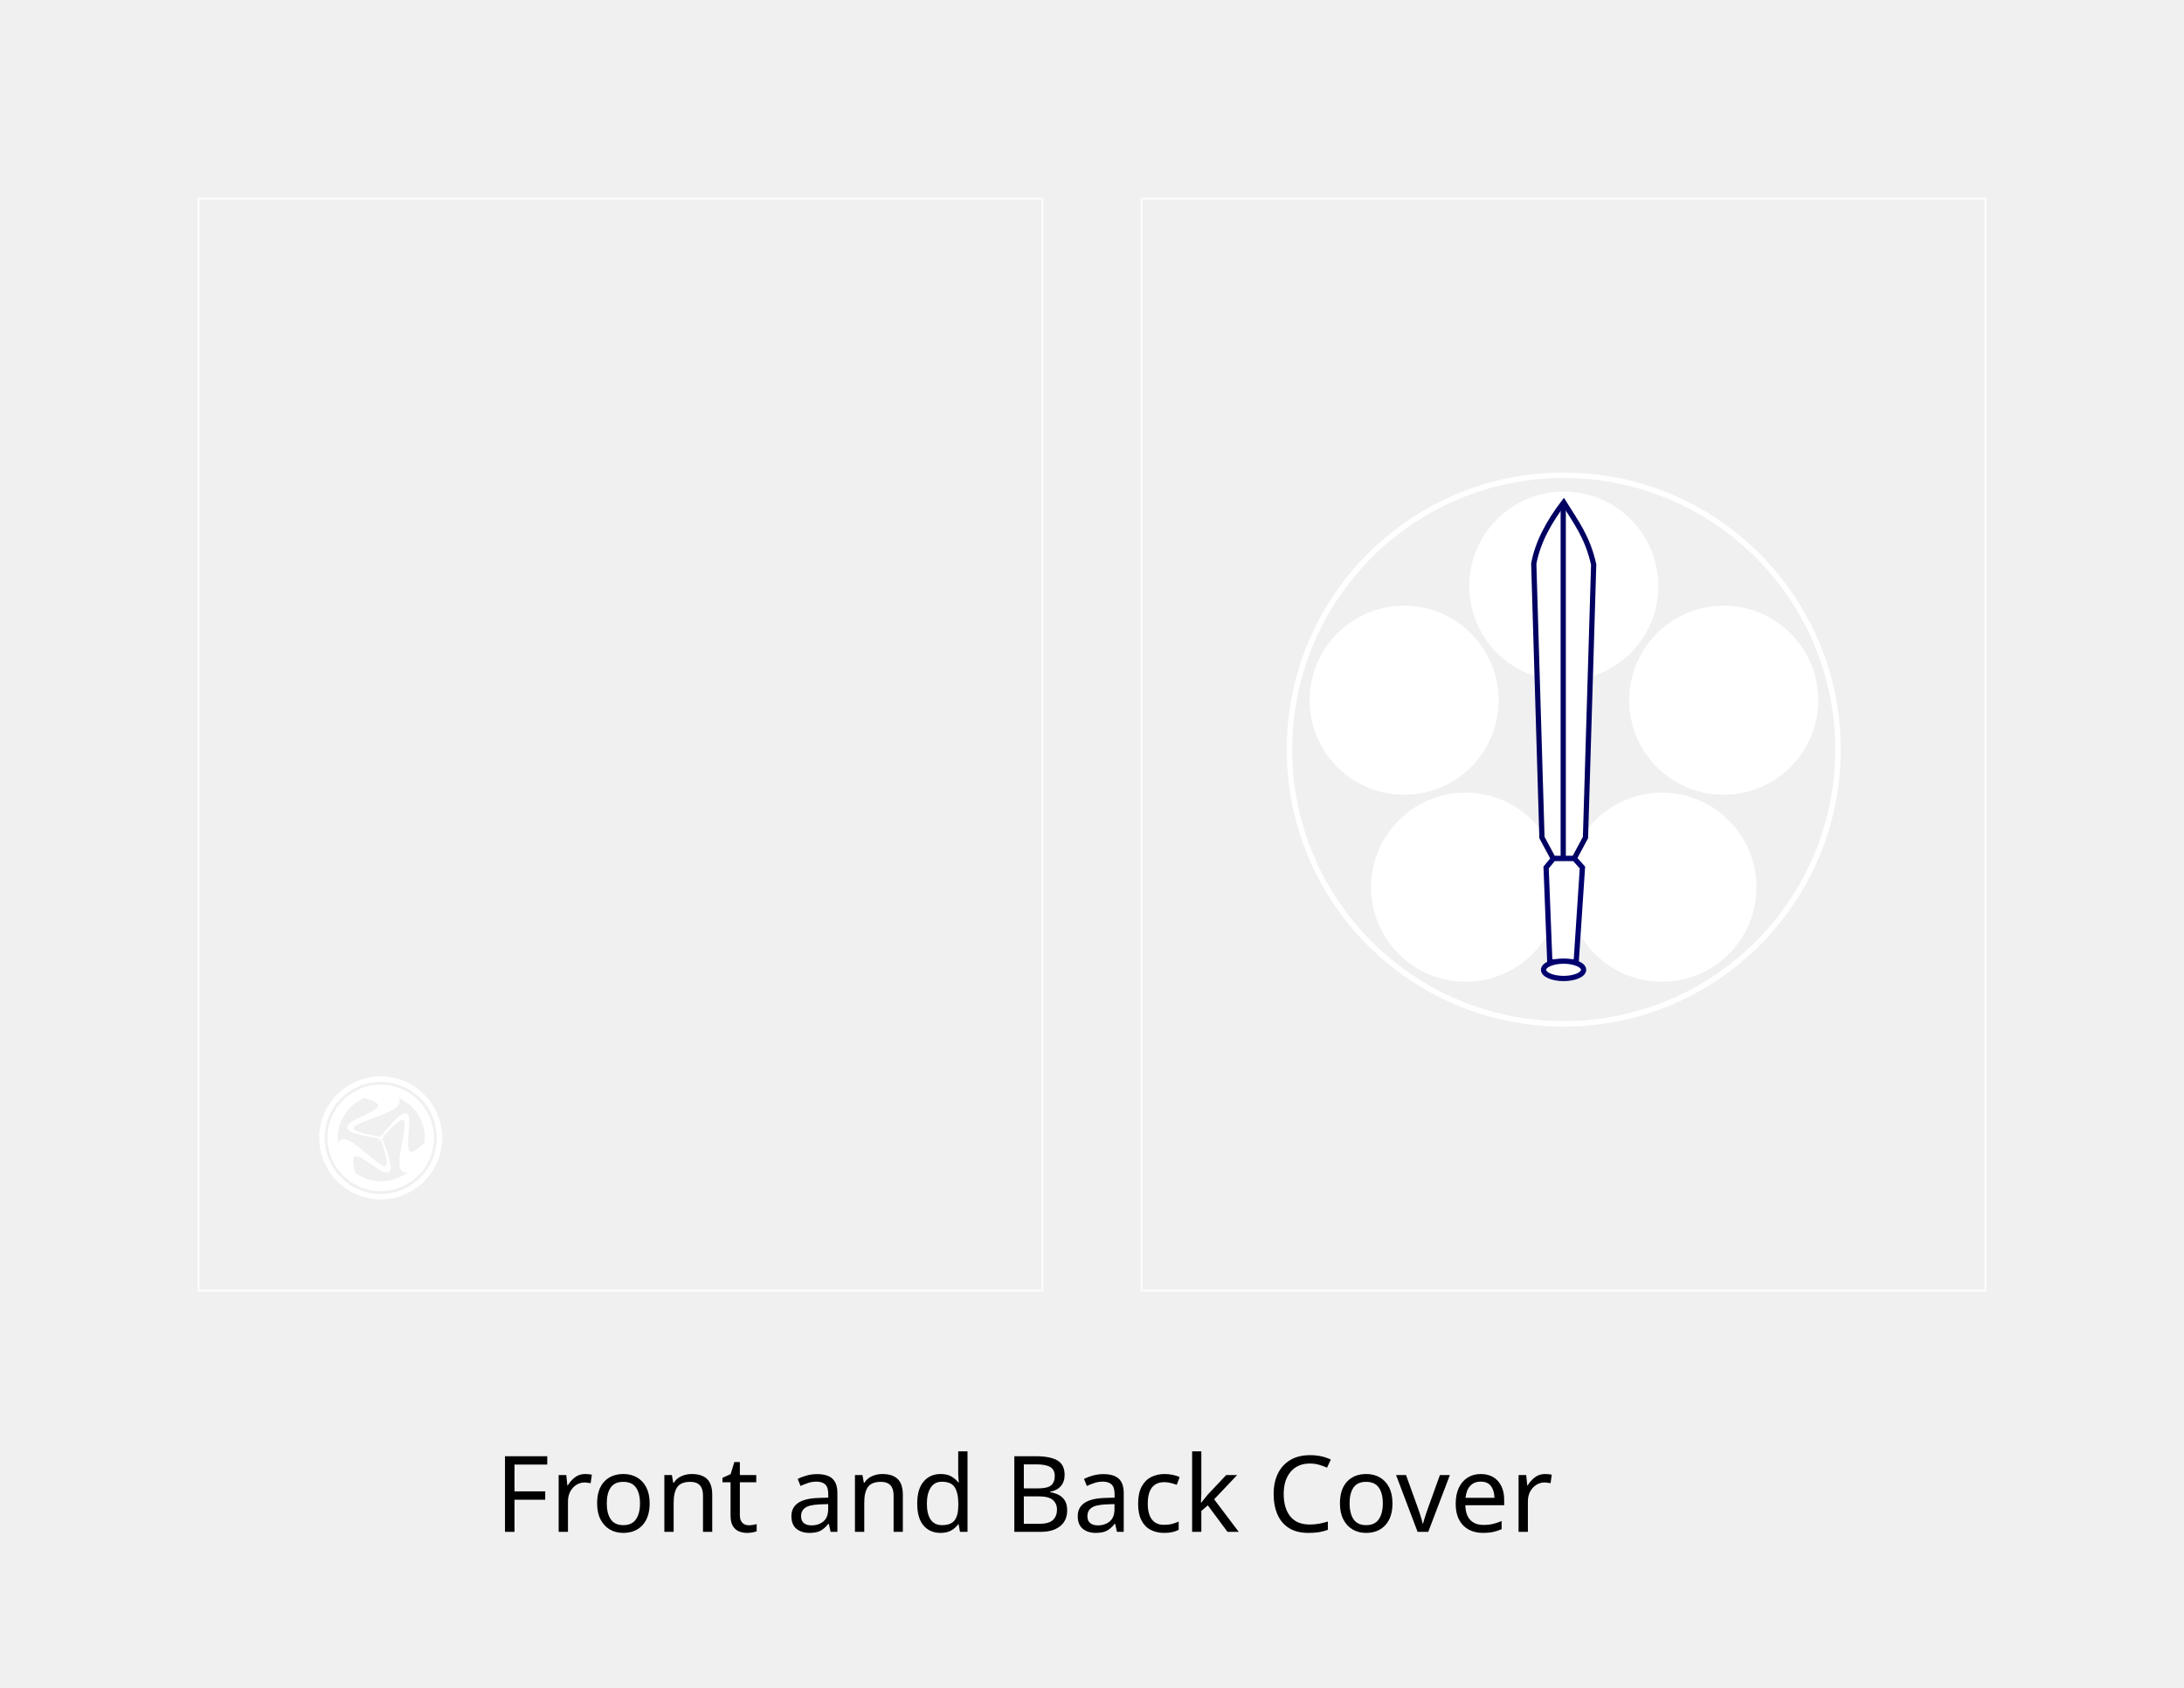
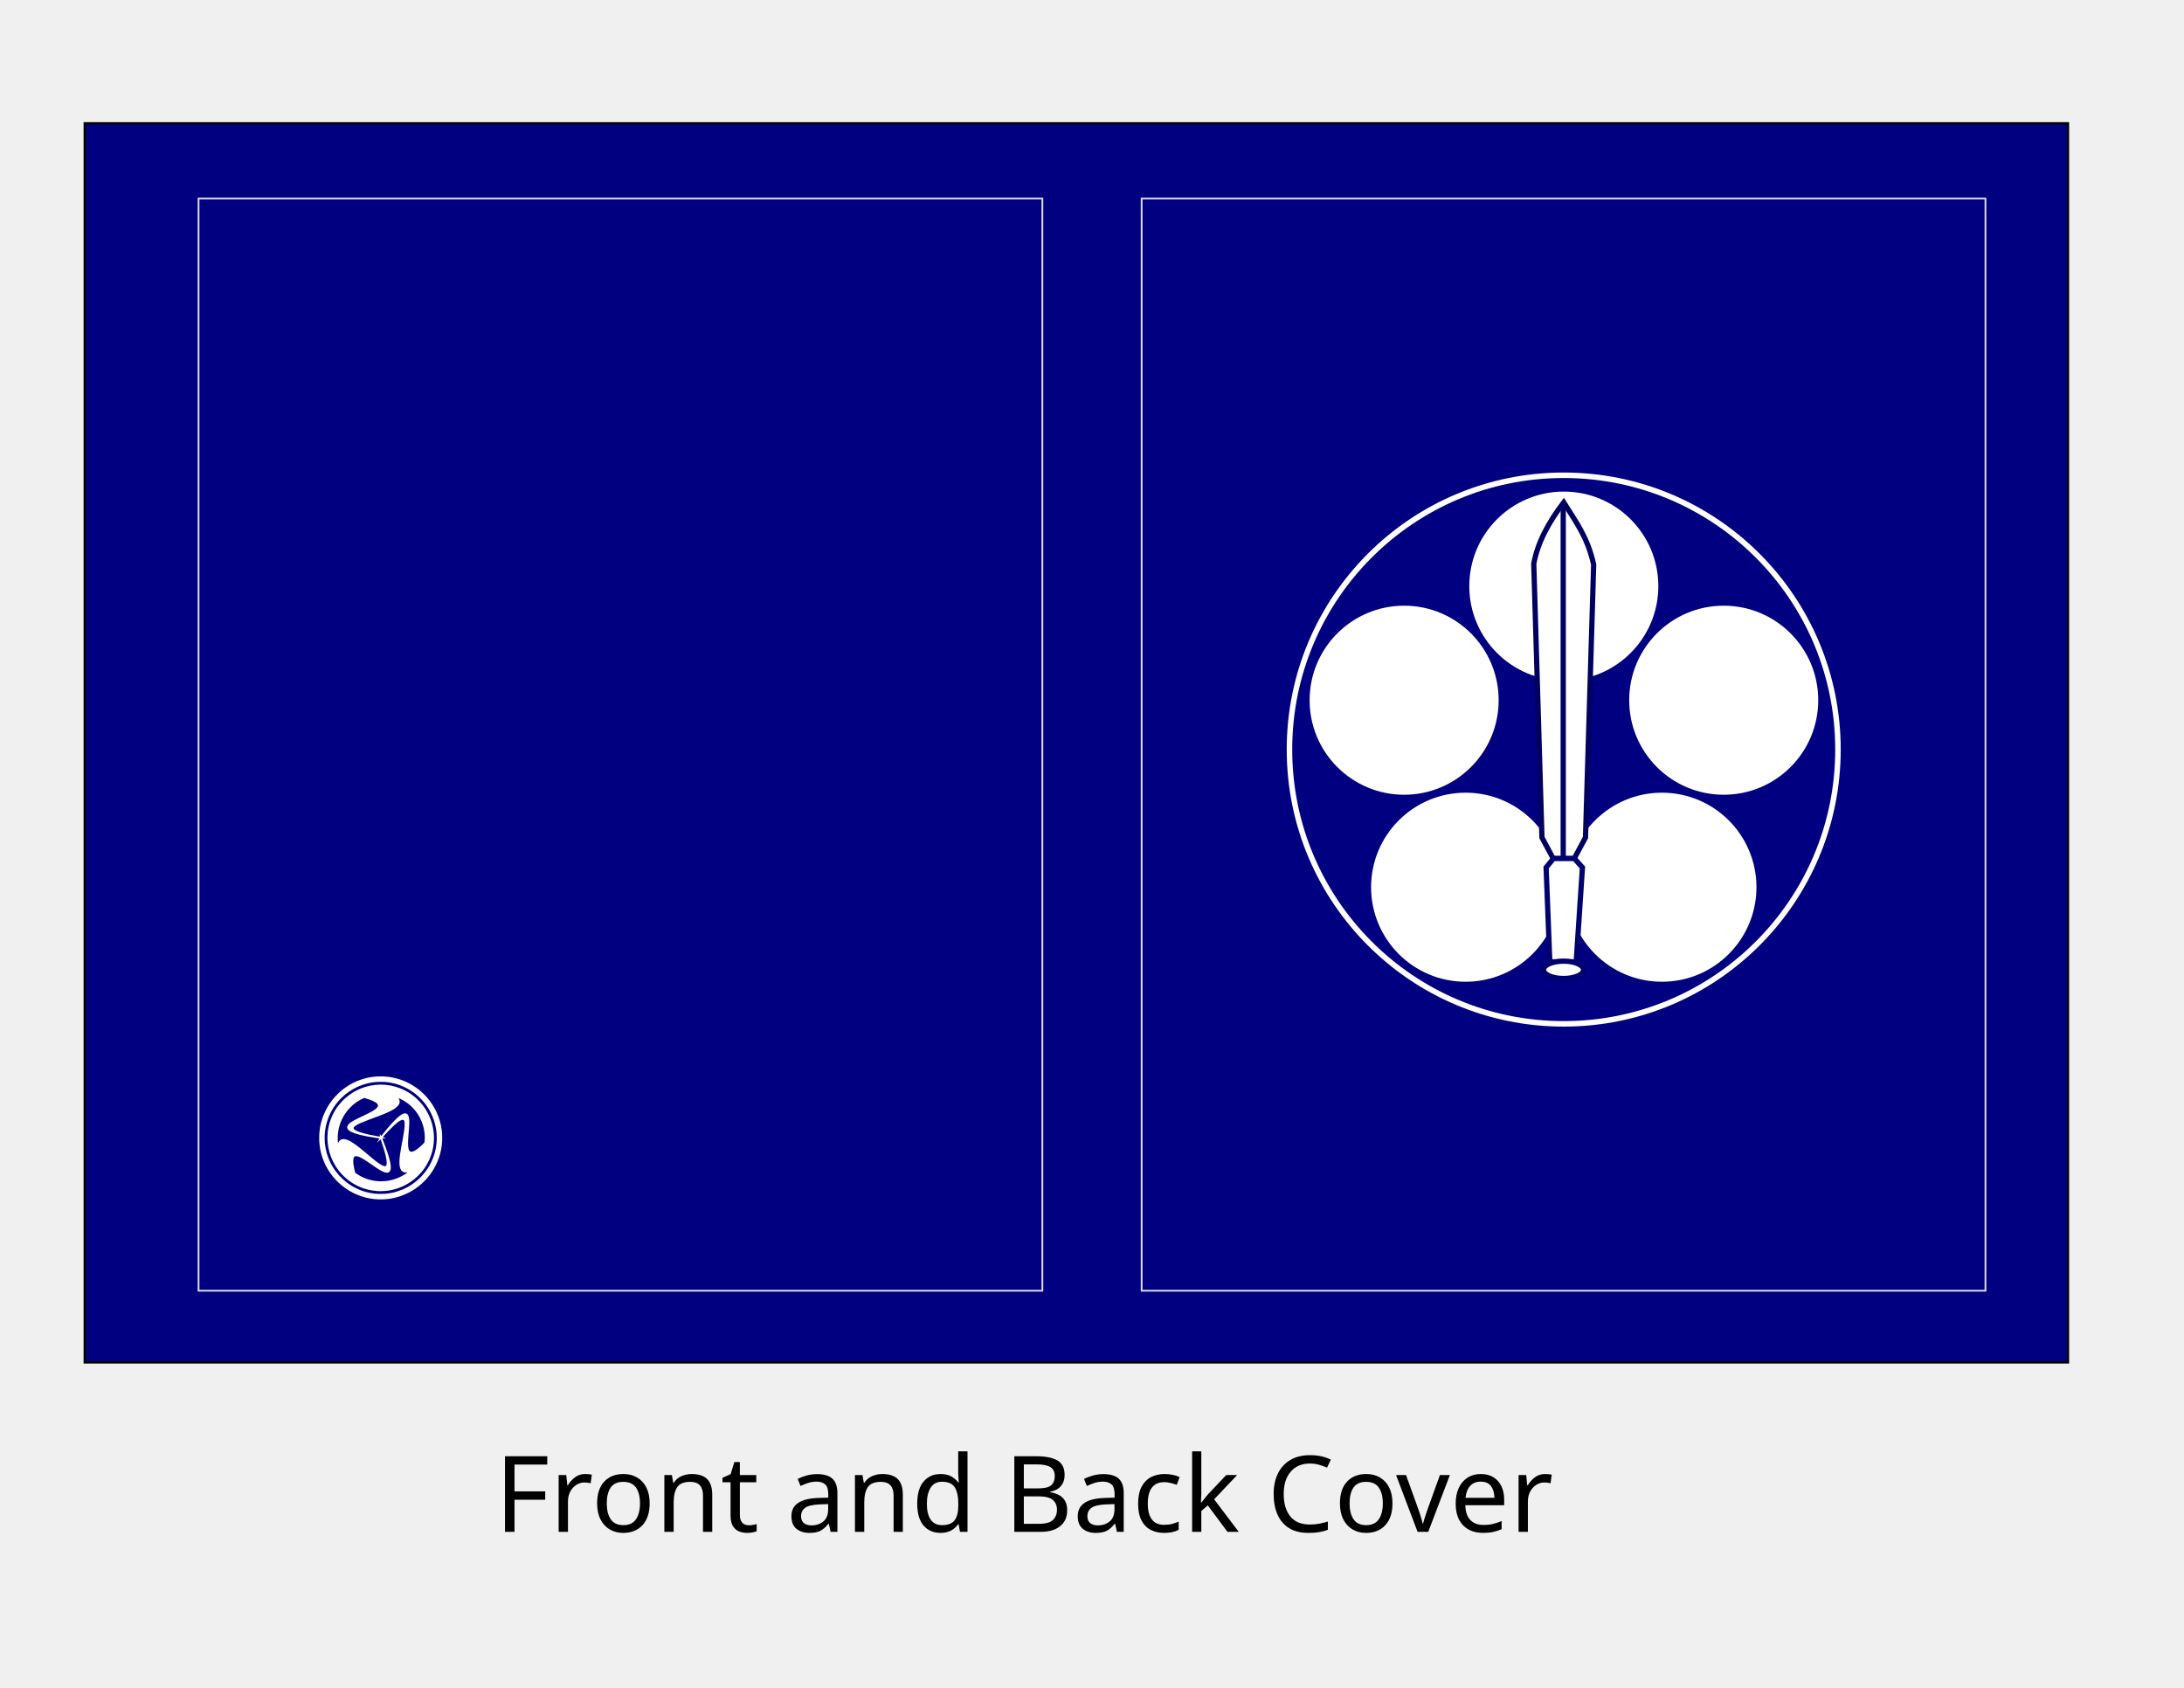
<svg xmlns="http://www.w3.org/2000/svg" xmlns:xlink="http://www.w3.org/1999/xlink" width="990" height="765" id="svg3089" version="1.1" enable-background="new">
  <defs id="defs3091" />
+   <g id="layer3">
+     <rect style="fill:#000080;fill-opacity:1;stroke:#000000;stroke-width:1;stroke-miterlimit:4;stroke-opacity:1;stroke-dasharray:none" id="rect3918" width="899.036" height="561.645" x="38.386" y="55.873" />
+   </g>
  <g id="layer1" transform="translate(0,-287.362)" style="opacity:0.86">
    <rect style="fill:none;stroke:#ffffff;stroke-width:0.8;stroke-miterlimit:4;stroke-opacity:1;stroke-dasharray:none" id="rect3097" width="382.5" height="495" x="517.5" y="-872.362" transform="scale(1,-1)" />
    <use x="0" y="0" xlink:href="#rect3097" id="use3867" transform="translate(-427.5,-4.8828133e-7)" width="990" height="765" style="fill:none;stroke:#ffffff;stroke-width:0.8;stroke-miterlimit:4;stroke-opacity:1;stroke-dasharray:none" />
  </g>
  <g id="layer2">
    <path style="fill:none;stroke:#ffffff;stroke-width:1.112;stroke-linecap:butt;stroke-linejoin:miter;stroke-miterlimit:4;stroke-opacity:1;stroke-dasharray:none;display:inline" id="path3126" d="m 223,184.25 a 55.5,55.5 0 1 1 -111,0 55.5,55.5 0 1 1 111,0 z" transform="matrix(2.239973,0,0,2.239973,333.6327,-72.98222)" />
    <path style="fill:#ffffff;fill-opacity:1;fill-rule:evenodd;stroke:none;display:inline" id="path2996" d="m 170.968,213.546 a 20.077,20.077 0 1 1 -40.154,0 20.077,20.077 0 1 1 40.154,0 z" transform="matrix(2.134077,0,0,2.134077,342.3432,-53.59981)" />
    <use x="0" y="0" xlink:href="#path2996" id="use3009" transform="translate(-27.86571,-84.75639)" width="382.5" height="495" style="fill:#ffffff;fill-opacity:1;stroke:none;display:inline" />
    <use x="0" y="0" xlink:href="#path2996" id="use3015" transform="translate(88.99242,1e-5)" width="382.5" height="495" style="fill:#ffffff;fill-opacity:1;stroke:none;display:inline" />
    <use x="0" y="0" xlink:href="#path2996" id="use3017" transform="translate(116.9983,-84.75639)" width="382.5" height="495" style="fill:#ffffff;fill-opacity:1;stroke:none;display:inline" />
    <use x="0" y="0" xlink:href="#path2996" id="use3021" transform="translate(44.51712,-136.4698)" width="382.5" height="495" style="fill:#ffffff;fill-opacity:1;stroke:none;display:inline" />
    <path style="fill:#ffffff;fill-opacity:1;stroke:#000061;stroke-width:2.374px;stroke-linecap:butt;stroke-linejoin:miter;stroke-opacity:1" d="m 698.96,379.608 -3.712,-124.088 c 1.793,-9.772 6.836,-18.938 13.58,-27.81 5.572,8.992 10.815,15.683 13.58,28.197 l -3.712,123.7 -5.121,9.544 -9.495,0 z" id="path3924" />
    <path style="fill:#ffffff;fill-opacity:1;stroke:#000061;stroke-width:2.374px;stroke-linecap:butt;stroke-linejoin:miter;stroke-opacity:1" d="m 708.607,227.71 0,160.919" id="path3926" />
    <path style="fill:#ffffff;fill-opacity:1;stroke:#00006e;stroke-width:2.374px;stroke-linecap:butt;stroke-linejoin:miter;stroke-opacity:1" d="m 713.642,389.101 3.672,4.091 -2.832,42.747 -11.959,0 -1.678,-42.747 3.357,-4.091 z" id="path3928" />
    <path style="fill:#ffffff;fill-opacity:1;stroke:#00006e;stroke-width:1;stroke-miterlimit:4;stroke-opacity:1;stroke-dasharray:none" id="path3932" d="m 153.707,387.056 a 3.823,1.657 0 1 1 -7.646,0 3.823,1.657 0 1 1 7.646,0 z" transform="matrix(2.373646,0,0,2.373646,352.9911,-479.1749)" />
    <flowRoot xml:space="preserve" id="flowRoot4720" style="font-size:24px;font-style:normal;font-variant:normal;font-weight:normal;font-stretch:normal;text-align:center;line-height:125%;letter-spacing:0px;word-spacing:0px;text-anchor:middle;fill:#000000;fill-opacity:1;stroke:none;font-family:Silom;-inkscape-font-specification:Silom">
      <flowRegion id="flowRegion4722">
        <rect id="rect4724" width="297.995" height="65.66" x="563.665" y="114.462" style="font-style:normal;font-variant:normal;font-weight:normal;font-stretch:normal;text-align:center;text-anchor:middle;font-family:Silom;-inkscape-font-specification:Silom" />
      </flowRegion>
      <flowPara id="flowPara4726" style="font-size:36px;font-style:normal;font-variant:normal;font-weight:bold;font-stretch:normal;fill:#ffffff;fill-opacity:1;font-family:Tamil MN;-inkscape-font-specification:Tamil MN Bold">Tenshin Dojo</flowPara>
    </flowRoot>
    <flowRoot xml:space="preserve" id="flowRoot4738" style="font-size:24px;font-style:normal;font-weight:normal;text-align:center;line-height:125%;letter-spacing:0px;word-spacing:0px;text-anchor:middle;fill:#000000;fill-opacity:1;stroke:none;font-family:Sans">
      <flowRegion id="flowRegion4740">
        <rect id="rect4742" width="337.5" height="45" x="540" y="157.5" style="text-align:center;text-anchor:middle" />
      </flowRegion>
      <flowPara style="font-size:18px;font-weight:normal;fill:#ffffff;fill-opacity:1;-inkscape-font-specification:Sans" id="flowPara4746">Udansha - Kyu - Seminar</flowPara>
      <flowPara style="font-size:18px;font-weight:normal;fill:#ffffff;fill-opacity:1;-inkscape-font-specification:Sans" id="flowPara4750">Passport/Record</flowPara>
    </flowRoot>
-     <flowRoot xml:space="preserve" id="flowRoot4752" style="font-size:12px;font-style:normal;font-weight:normal;line-height:125%;letter-spacing:0px;word-spacing:0px;fill:#ffffff;fill-opacity:1;stroke:none;font-family:Sans" transform="translate(150.8438,32.97651)">
+     <flowRoot xml:space="preserve" id="flowRoot4752" style="font-size:12px;font-style:normal;font-weight:normal;line-height:125%;letter-spacing:0px;word-spacing:0px;fill:#ffffff;fill-opacity:1;stroke:none;font-family:Sans" transform="translate(132.8438,32.97651)">
      <flowRegion id="flowRegion4754">
        <rect id="rect4756" width="291.934" height="86.873" x="563.665" y="474.076" style="font-size:12px;fill:#ffffff;fill-opacity:1" />
      </flowRegion>
      <flowPara id="flowPara4758">Member of</flowPara>
      <flowPara id="flowPara4760">Aikido World HQ &amp;</flowPara>
      <flowPara id="flowPara3041">Aikikai Foundation - Hombo Dojo</flowPara>
      <flowPara id="flowPara3045">Tokyo, Japan</flowPara>
    </flowRoot>
-     <flowRoot xml:space="preserve" id="flowRoot4764" style="font-size:24px;font-style:normal;font-weight:normal;text-align:start;line-height:125%;letter-spacing:0px;word-spacing:0px;text-anchor:start;fill:#ffffff;fill-opacity:1;stroke:none;font-family:Sans" transform="translate(-79.8125,44.97651)">
+     <flowRoot xml:space="preserve" id="flowRoot4764" style="font-size:24px;font-style:normal;font-weight:normal;text-align:start;line-height:125%;letter-spacing:0px;word-spacing:0px;text-anchor:start;fill:#ffffff;fill-opacity:1;stroke:none;font-family:Sans" transform="translate(-95.8125,44.97651)">
      <flowRegion id="flowRegion4766">
        <rect id="rect4768" width="228.294" height="87.883" x="628.315" y="474.076" style="text-align:start;text-anchor:start;fill:#ffffff;fill-opacity:1" />
      </flowRegion>
      <flowPara id="flowPara4770" style="font-size:12px;text-align:start;text-anchor:start;fill:#ffffff;fill-opacity:1">Under the direction of</flowPara>
      <flowPara id="flowPara4772" style="font-size:12px;text-align:start;text-anchor:start;fill:#ffffff;fill-opacity:1">
        <flowSpan style="text-align:start;text-anchor:start;fill:#ffffff;fill-opacity:1" id="flowSpan4774">Shihan Steven </flowSpan>Seagal</flowPara>
    </flowRoot>
    <path style="fill:#ffffff;fill-opacity:1" d="m 171.282,543.594 c -0.904,-0.042 -2.003,-0.147 -2.737,-0.261 -0.192,-0.03 -0.447,-0.069 -0.567,-0.087 -1.128,-0.169 -2.724,-0.565 -4.088,-1.015 -2.688,-0.887 -5.133,-2.122 -7.401,-3.739 -0.771,-0.55 -1.057,-0.77 -1.767,-1.362 -1.792,-1.493 -3.451,-3.277 -4.784,-5.143 -0.185,-0.26 -0.367,-0.511 -0.404,-0.559 -0.137,-0.18 -0.916,-1.43 -1.185,-1.9 -1.849,-3.242 -3.022,-6.776 -3.459,-10.426 -0.157,-1.308 -0.188,-1.863 -0.188,-3.365 0,-1.501 0.031,-2.051 0.187,-3.365 0.551,-4.618 2.305,-9.089 5.067,-12.919 0.459,-0.636 1.444,-1.862 1.836,-2.284 0.858,-0.924 1.155,-1.227 1.678,-1.713 0.907,-0.843 1.4,-1.26 2.436,-2.057 0.361,-0.278 1.297,-0.919 1.865,-1.278 3.489,-2.203 7.488,-3.615 11.576,-4.088 1.154,-0.133 1.821,-0.169 3.208,-0.169 1.354,-5.7e-4 1.845,0.022 2.946,0.137 4.676,0.489 9.202,2.191 13.045,4.904 0.782,0.552 1.095,0.789 1.669,1.263 0.666,0.55 0.783,0.653 1.634,1.449 0.472,0.441 1.333,1.354 1.907,2.022 1.538,1.789 2.88,3.834 3.909,5.955 1.291,2.659 2.179,5.592 2.538,8.381 0.205,1.595 0.239,2.121 0.239,3.76 0,1.502 -0.031,2.056 -0.188,3.365 -0.59,4.929 -2.527,9.646 -5.591,13.616 -1.473,1.908 -3.094,3.536 -5.041,5.061 -0.477,0.374 -0.718,0.547 -1.568,1.127 -2.651,1.811 -5.937,3.243 -9.154,3.99 -0.621,0.144 -1.375,0.296 -1.738,0.35 -0.118,0.018 -0.371,0.057 -0.563,0.086 -1.556,0.243 -3.579,0.342 -5.317,0.261 z m 3.321,-2.525 c 1.17,-0.096 2.023,-0.218 3.174,-0.455 3.125,-0.643 6.29,-1.986 8.986,-3.812 2.796,-1.894 5.187,-4.311 7.027,-7.101 1.214,-1.842 2.16,-3.776 2.863,-5.854 0.696,-2.059 1.086,-3.981 1.275,-6.298 0.057,-0.7 0.058,-2.922 2.8e-4,-3.626 -0.183,-2.251 -0.585,-4.249 -1.255,-6.241 -1.548,-4.601 -4.394,-8.683 -8.183,-11.737 -2.591,-2.088 -5.695,-3.71 -8.833,-4.615 -1.788,-0.515 -3.173,-0.764 -5.271,-0.948 -0.61,-0.053 -3.016,-0.053 -3.626,-1e-5 -2.591,0.227 -4.629,0.66 -6.782,1.441 -2.705,0.982 -5.117,2.347 -7.41,4.193 -0.285,0.229 -0.272,0.219 -0.907,0.779 -0.8,0.707 -1.703,1.624 -2.392,2.431 -2.738,3.207 -4.584,6.911 -5.536,11.106 -0.14,0.619 -0.337,1.85 -0.437,2.737 -0.171,1.517 -0.171,3.802 -2.8e-4,5.335 0.35,3.141 1.161,5.9 2.55,8.682 0.172,0.345 0.349,0.69 0.393,0.767 0.723,1.268 1.272,2.121 1.943,3.021 0.419,0.563 1.16,1.471 1.475,1.808 0.099,0.105 0.294,0.317 0.435,0.471 1.394,1.52 3.545,3.258 5.405,4.366 1.23,0.732 2.898,1.549 3.975,1.945 0.144,0.053 0.387,0.143 0.54,0.199 2.263,0.837 5.096,1.384 7.619,1.471 0.631,0.022 2.373,-0.017 2.972,-0.066 z m -3.077,-1.207 c -3.59,-0.15 -7.251,-1.154 -10.358,-2.84 -3.055,-1.658 -5.639,-3.864 -7.751,-6.618 -3.694,-4.816 -5.462,-10.95 -4.887,-16.952 0.424,-4.424 2.037,-8.604 4.687,-12.144 1.865,-2.491 4.23,-4.624 6.941,-6.259 0.817,-0.492 2.331,-1.257 3.19,-1.611 5.876,-2.42 12.271,-2.467 18.164,-0.134 2.489,0.985 4.805,2.4 6.889,4.209 0.518,0.45 1.876,1.808 2.323,2.323 1.4,1.615 2.489,3.243 3.441,5.147 2.273,4.543 3.056,9.678 2.236,14.658 -0.569,3.461 -1.896,6.787 -3.844,9.641 -0.931,1.364 -1.839,2.444 -3.08,3.662 -3.993,3.922 -9.226,6.339 -14.832,6.849 -0.491,0.045 -1.881,0.107 -2.232,0.1 -0.134,-0.003 -0.534,-0.017 -0.889,-0.032 z m 2.911,-4.517 c 2.36,-0.207 4.555,-0.793 6.724,-1.795 0.869,-0.401 2.208,-1.156 2.619,-1.478 0.037,-0.029 0.088,-0.053 0.113,-0.053 0.025,0 0.104,-0.052 0.176,-0.116 0.072,-0.064 0.269,-0.214 0.438,-0.335 0.169,-0.121 0.299,-0.228 0.289,-0.237 -0.01,-0.01 -0.124,0.003 -0.255,0.029 -0.131,0.026 -0.44,0.046 -0.69,0.045 -0.379,-0.002 -0.499,-0.016 -0.733,-0.088 -0.925,-0.284 -1.509,-0.988 -1.819,-2.193 -0.323,-1.258 -0.326,-2.979 -0.009,-5.544 0.116,-0.941 0.208,-1.522 0.538,-3.4 0.145,-0.823 0.692,-3.797 0.734,-3.992 0.011,-0.048 0.041,-0.213 0.068,-0.366 0.027,-0.153 0.081,-0.452 0.12,-0.662 0.737,-3.943 0.88,-6.26 0.442,-7.168 -0.121,-0.25 -0.154,-0.289 -0.318,-0.377 -0.274,-0.147 -0.688,-0.071 -1.311,0.239 -1.476,0.735 -3.73,2.788 -7.007,6.381 -0.534,0.585 -1.043,1.164 -1.043,1.184 2.8e-4,0.01 0.263,0.096 0.584,0.19 0.882,0.259 0.979,0.292 0.88,0.296 -0.212,0.009 -1.654,0.111 -1.66,0.118 -0.004,0.004 0.062,0.18 0.148,0.391 1.095,2.711 2.305,6.156 2.885,8.217 0.645,2.29 0.909,4.106 0.754,5.189 -0.164,1.148 -0.859,1.773 -1.883,1.693 -0.378,-0.029 -0.642,-0.091 -1.109,-0.259 -1.221,-0.44 -2.424,-1.169 -5.729,-3.475 -3.516,-2.452 -5.003,-3.317 -6.266,-3.644 -0.887,-0.23 -1.421,-0.091 -1.706,0.444 -0.192,0.362 -0.26,0.714 -0.28,1.448 -0.036,1.358 0.207,2.876 0.865,5.4 0.026,0.101 0.086,0.162 0.32,0.33 0.158,0.113 0.293,0.218 0.3,0.233 0.006,0.015 0.025,0.028 0.043,0.028 0.017,0 0.231,0.132 0.477,0.293 1.651,1.085 3.663,1.971 5.624,2.475 1.404,0.361 2.902,0.581 4.271,0.626 0.555,0.018 1.826,-0.018 2.406,-0.069 z m 0.459,-6.866 c 0.133,-0.096 0.279,-0.396 0.346,-0.713 0.069,-0.324 0.05,-1.381 -0.036,-1.97 -0.206,-1.416 -0.584,-2.98 -1.246,-5.16 -0.269,-0.887 -0.983,-3.055 -1.242,-3.772 l -0.166,-0.46 -0.353,0.32 c -0.194,0.176 -0.593,0.54 -0.887,0.808 -0.294,0.268 -0.52,0.465 -0.503,0.436 0.017,-0.029 0.287,-0.463 0.6,-0.965 0.313,-0.502 0.578,-0.936 0.589,-0.964 0.021,-0.054 -0.092,-0.08 -0.717,-0.165 -1.04,-0.141 -3.442,-0.539 -4.62,-0.765 -5.786,-1.111 -8.581,-2.212 -9.162,-3.61 -0.285,-0.685 -0.08,-1.345 0.641,-2.071 0.941,-0.947 2.414,-1.779 6.637,-3.751 1.74,-0.812 3.203,-1.558 4.062,-2.069 1.74,-1.036 2.575,-1.919 2.5,-2.644 -0.105,-1.018 -2.07,-2.121 -5.617,-3.152 l -0.624,-0.181 -0.196,0.079 c -0.912,0.37 -2.302,1.144 -3.304,1.838 -1.029,0.714 -1.743,1.314 -2.699,2.273 -1.064,1.066 -1.755,1.908 -2.523,3.071 -2.395,3.627 -3.546,7.961 -3.247,12.222 0.028,0.403 0.061,0.8 0.074,0.882 l 0.022,0.15 0.179,-0.36 c 0.306,-0.616 0.675,-1.014 1.17,-1.263 0.392,-0.197 0.615,-0.242 1.188,-0.239 0.445,0.002 0.554,0.015 0.907,0.107 1.337,0.349 2.731,1.112 4.794,2.623 1.114,0.816 1.779,1.346 3.937,3.14 0.52,0.432 1.092,0.91 1.273,1.063 0.661,0.561 1.556,1.311 2.2,1.847 2.304,1.914 3.969,3.044 5.003,3.394 0.308,0.104 0.323,0.107 0.634,0.1 0.225,-0.005 0.306,-0.021 0.384,-0.078 z m 12.25,-6.569 c 0.903,-0.318 1.95,-1.012 3.382,-2.245 0.57,-0.491 1.848,-1.728 1.885,-1.825 0.055,-0.145 0.137,-1.474 0.137,-2.209 -0.002,-3.149 -0.754,-6.207 -2.225,-9.043 -1.106,-2.133 -2.464,-3.871 -4.382,-5.609 -0.69,-0.626 -1.807,-1.442 -2.766,-2.022 -0.734,-0.444 -2.551,-1.343 -2.551,-1.262 0,0.01 0.049,0.089 0.108,0.176 0.498,0.724 0.586,1.675 0.227,2.459 -0.362,0.79 -1.267,1.663 -2.569,2.477 -1.044,0.653 -2.72,1.46 -4.652,2.242 -0.923,0.373 -3.807,1.46 -6.224,2.346 -1.507,0.552 -3.234,1.233 -4.045,1.594 -1.275,0.568 -2.408,1.241 -2.834,1.684 -0.411,0.427 -0.464,0.694 -0.206,1.036 0.627,0.831 3.165,1.758 7.067,2.58 1.724,0.363 4.714,0.911 4.755,0.87 0.009,-0.009 -0.019,-0.298 -0.063,-0.642 -0.043,-0.344 -0.073,-0.641 -0.067,-0.659 0.007,-0.018 0.153,0.216 0.326,0.521 0.173,0.305 0.324,0.551 0.336,0.546 0.012,-0.005 0.194,-0.228 0.403,-0.497 1.467,-1.881 3.3,-4.07 4.556,-5.439 0.589,-0.642 1.838,-1.897 2.323,-2.333 1.824,-1.64 3.076,-2.259 4.003,-1.977 0.435,0.132 0.761,0.435 0.999,0.929 0.397,0.823 0.541,2.204 0.436,4.184 -0.02,0.384 -0.068,1.105 -0.106,1.604 -0.065,0.854 -0.087,1.139 -0.172,2.136 -0.216,2.564 -0.257,3.282 -0.257,4.576 -2e-5,1.305 0.047,1.839 0.223,2.537 0.173,0.687 0.452,1.134 0.81,1.302 0.21,0.098 0.815,0.079 1.141,-0.036 z" id="path3947" />
    <flowRoot xml:space="preserve" id="flowRoot4794" style="fill:black;stroke:none;stroke-opacity:1;stroke-width:1px;stroke-linejoin:miter;stroke-linecap:butt;fill-opacity:1;font-family:Sans;font-style:normal;font-weight:normal;font-size:12px;line-height:125%;letter-spacing:0px;word-spacing:0px">
      <flowRegion id="flowRegion4796">
        <rect id="rect4798" width="112.127" height="61.619" x="347.492" y="495.289" style="font-size:12px" />
      </flowRegion>
      <flowPara id="flowPara4800" />
    </flowRoot>
    <flowRoot xml:space="preserve" id="flowRoot4802" style="font-size:12px;font-style:normal;font-weight:normal;line-height:125%;letter-spacing:0px;word-spacing:0px;fill:#ffffff;fill-opacity:1;stroke:none;font-family:Sans;text-anchor:end;text-align:end" transform="translate(-74.46875,-11.24224)">
      <flowRegion id="flowRegion4804">
        <rect id="rect4806" width="180.007" height="79.463" x="344.462" y="494.279" style="font-size:12px;text-anchor:end;text-align:end;fill:#ffffff;fill-opacity:1" />
      </flowRegion>
      <flowPara id="flowPara4814">issued by:</flowPara>
      <flowPara id="flowPara4825">Three Rivers Aikikai</flowPara>
      <flowPara id="flowPara4827">Tenshin Dojo Headquarters</flowPara>
      <flowPara id="flowPara4829">St. Louis, MO  USA</flowPara>
    </flowRoot>
    <text xml:space="preserve" style="font-size:48px;font-style:normal;font-weight:normal;line-height:125%;letter-spacing:0px;word-spacing:0px;fill:#000000;fill-opacity:1;stroke:none;font-family:Sans" x="224.254" y="694.289" id="text4831">
      <tspan id="tspan4833" x="224.254" y="694.289">Front and Back Cover</tspan>
    </text>
  </g>
</svg>
